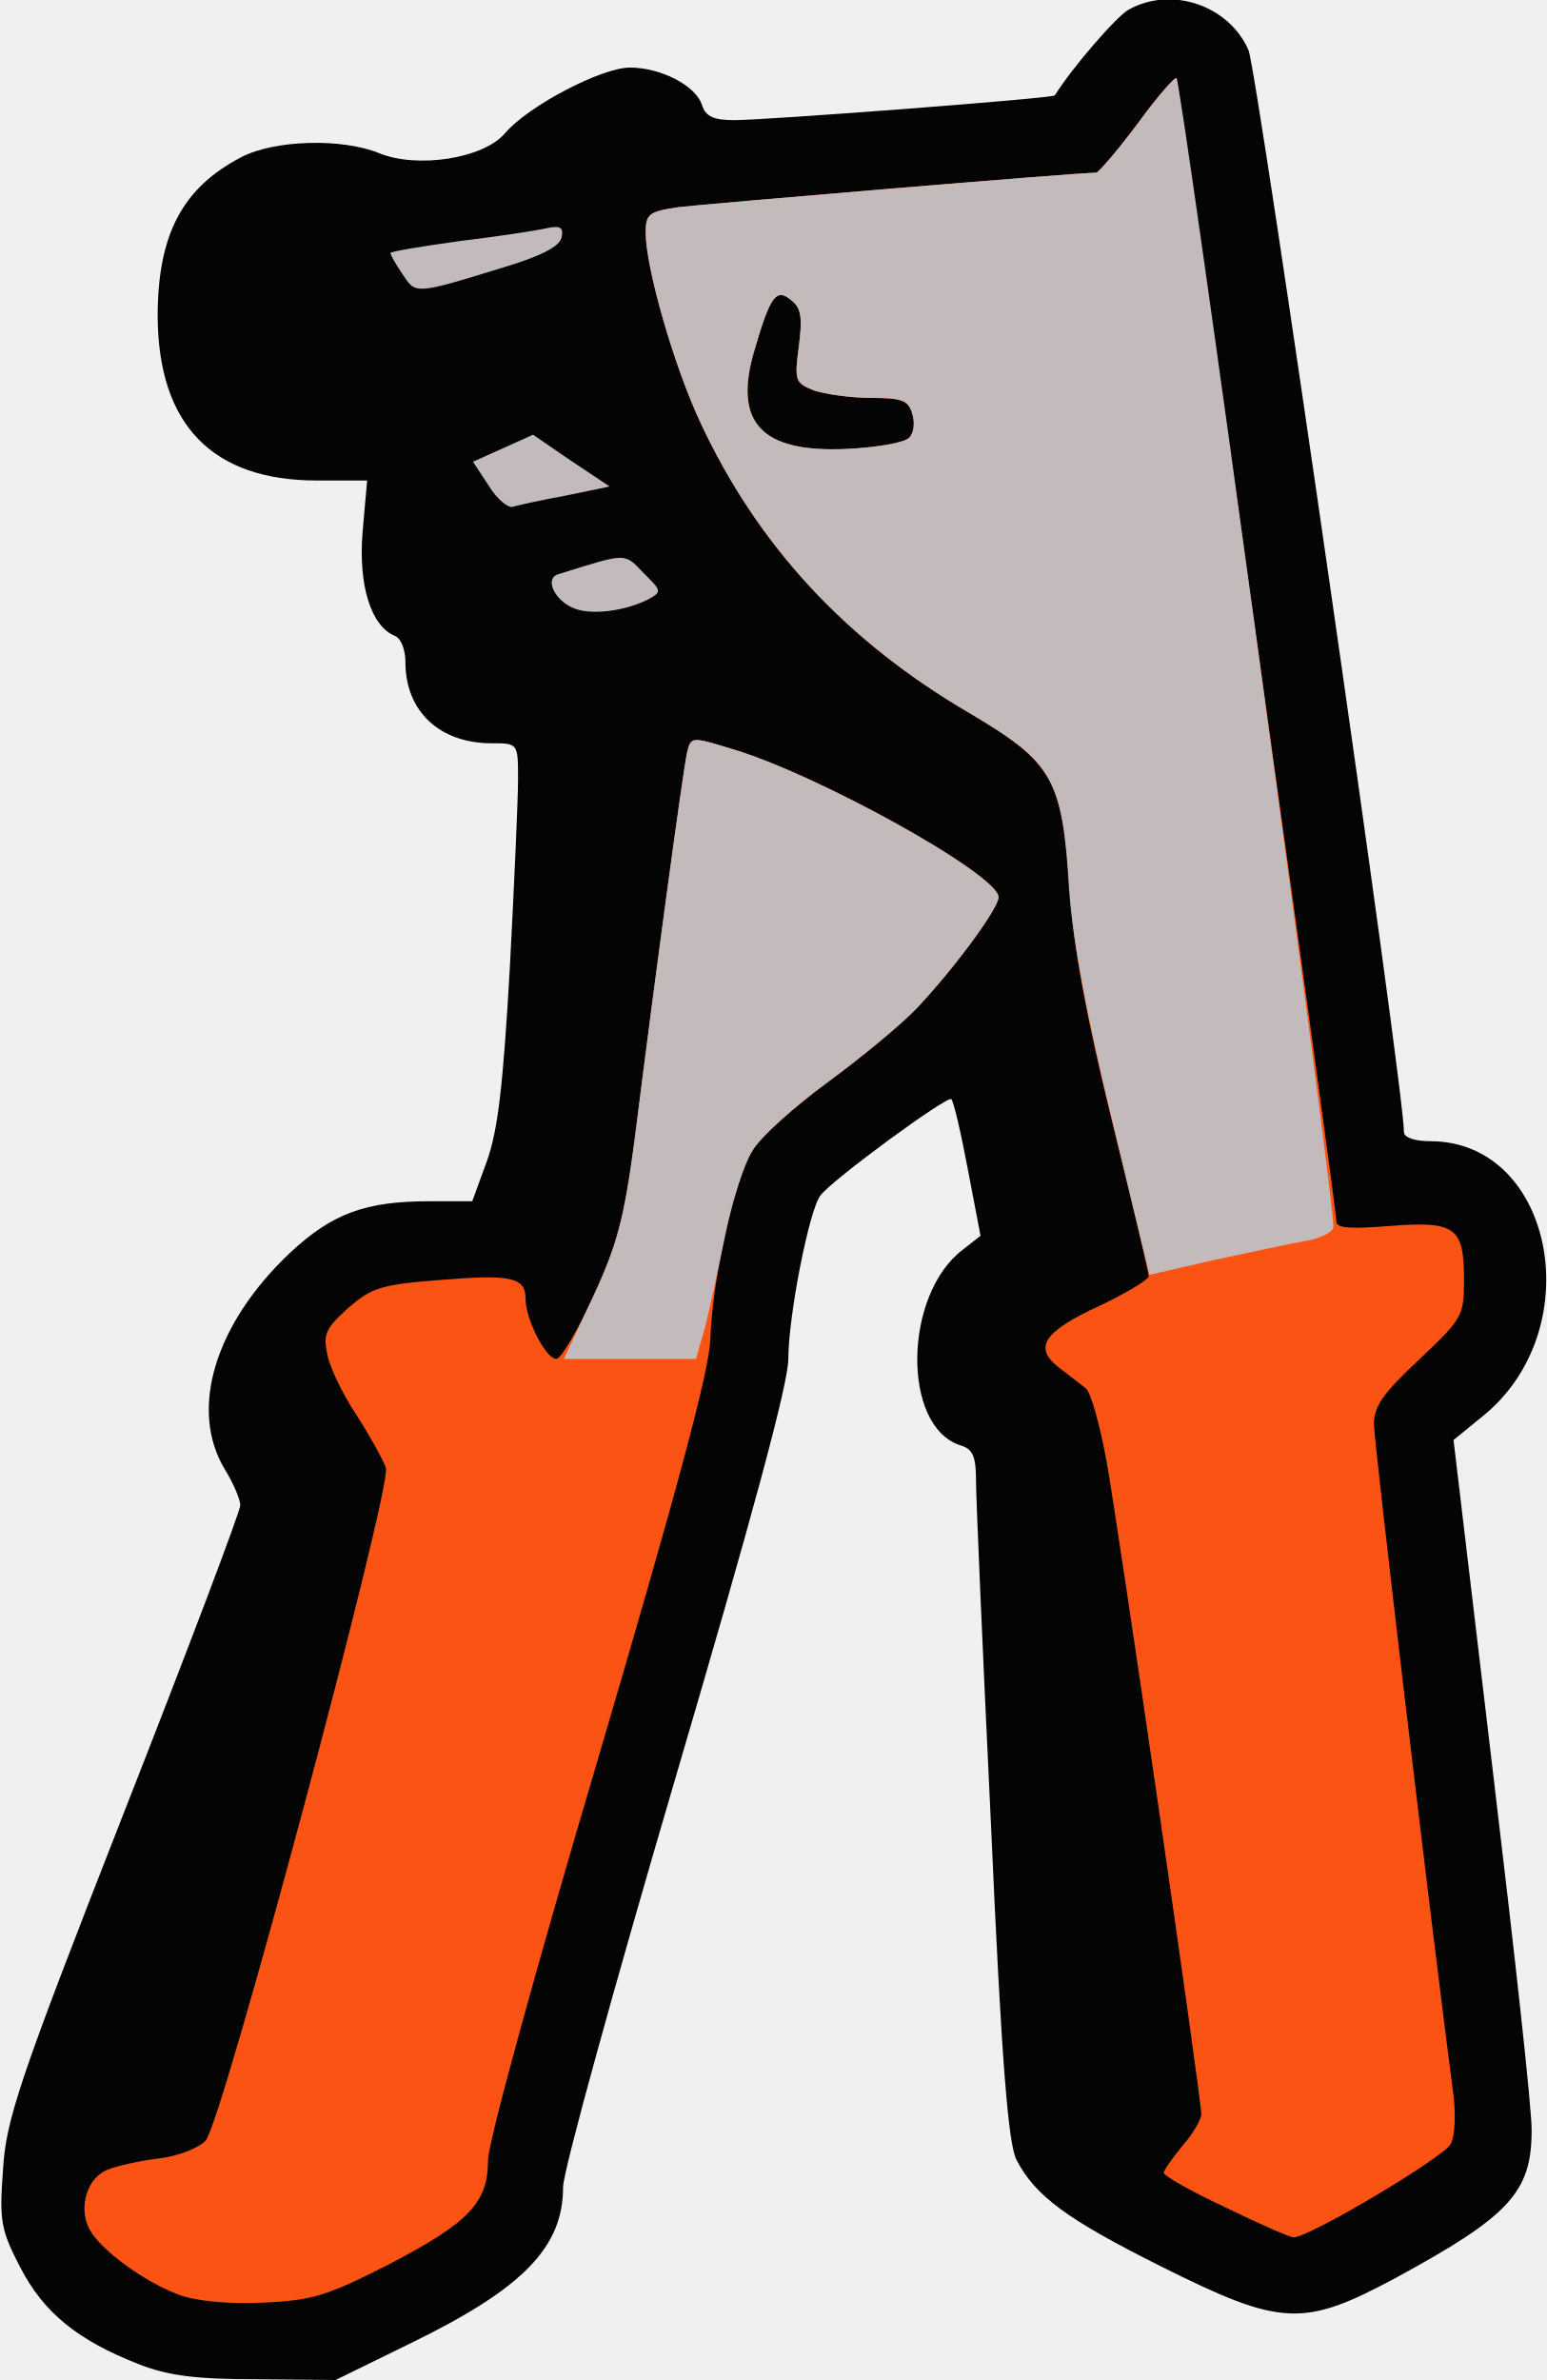
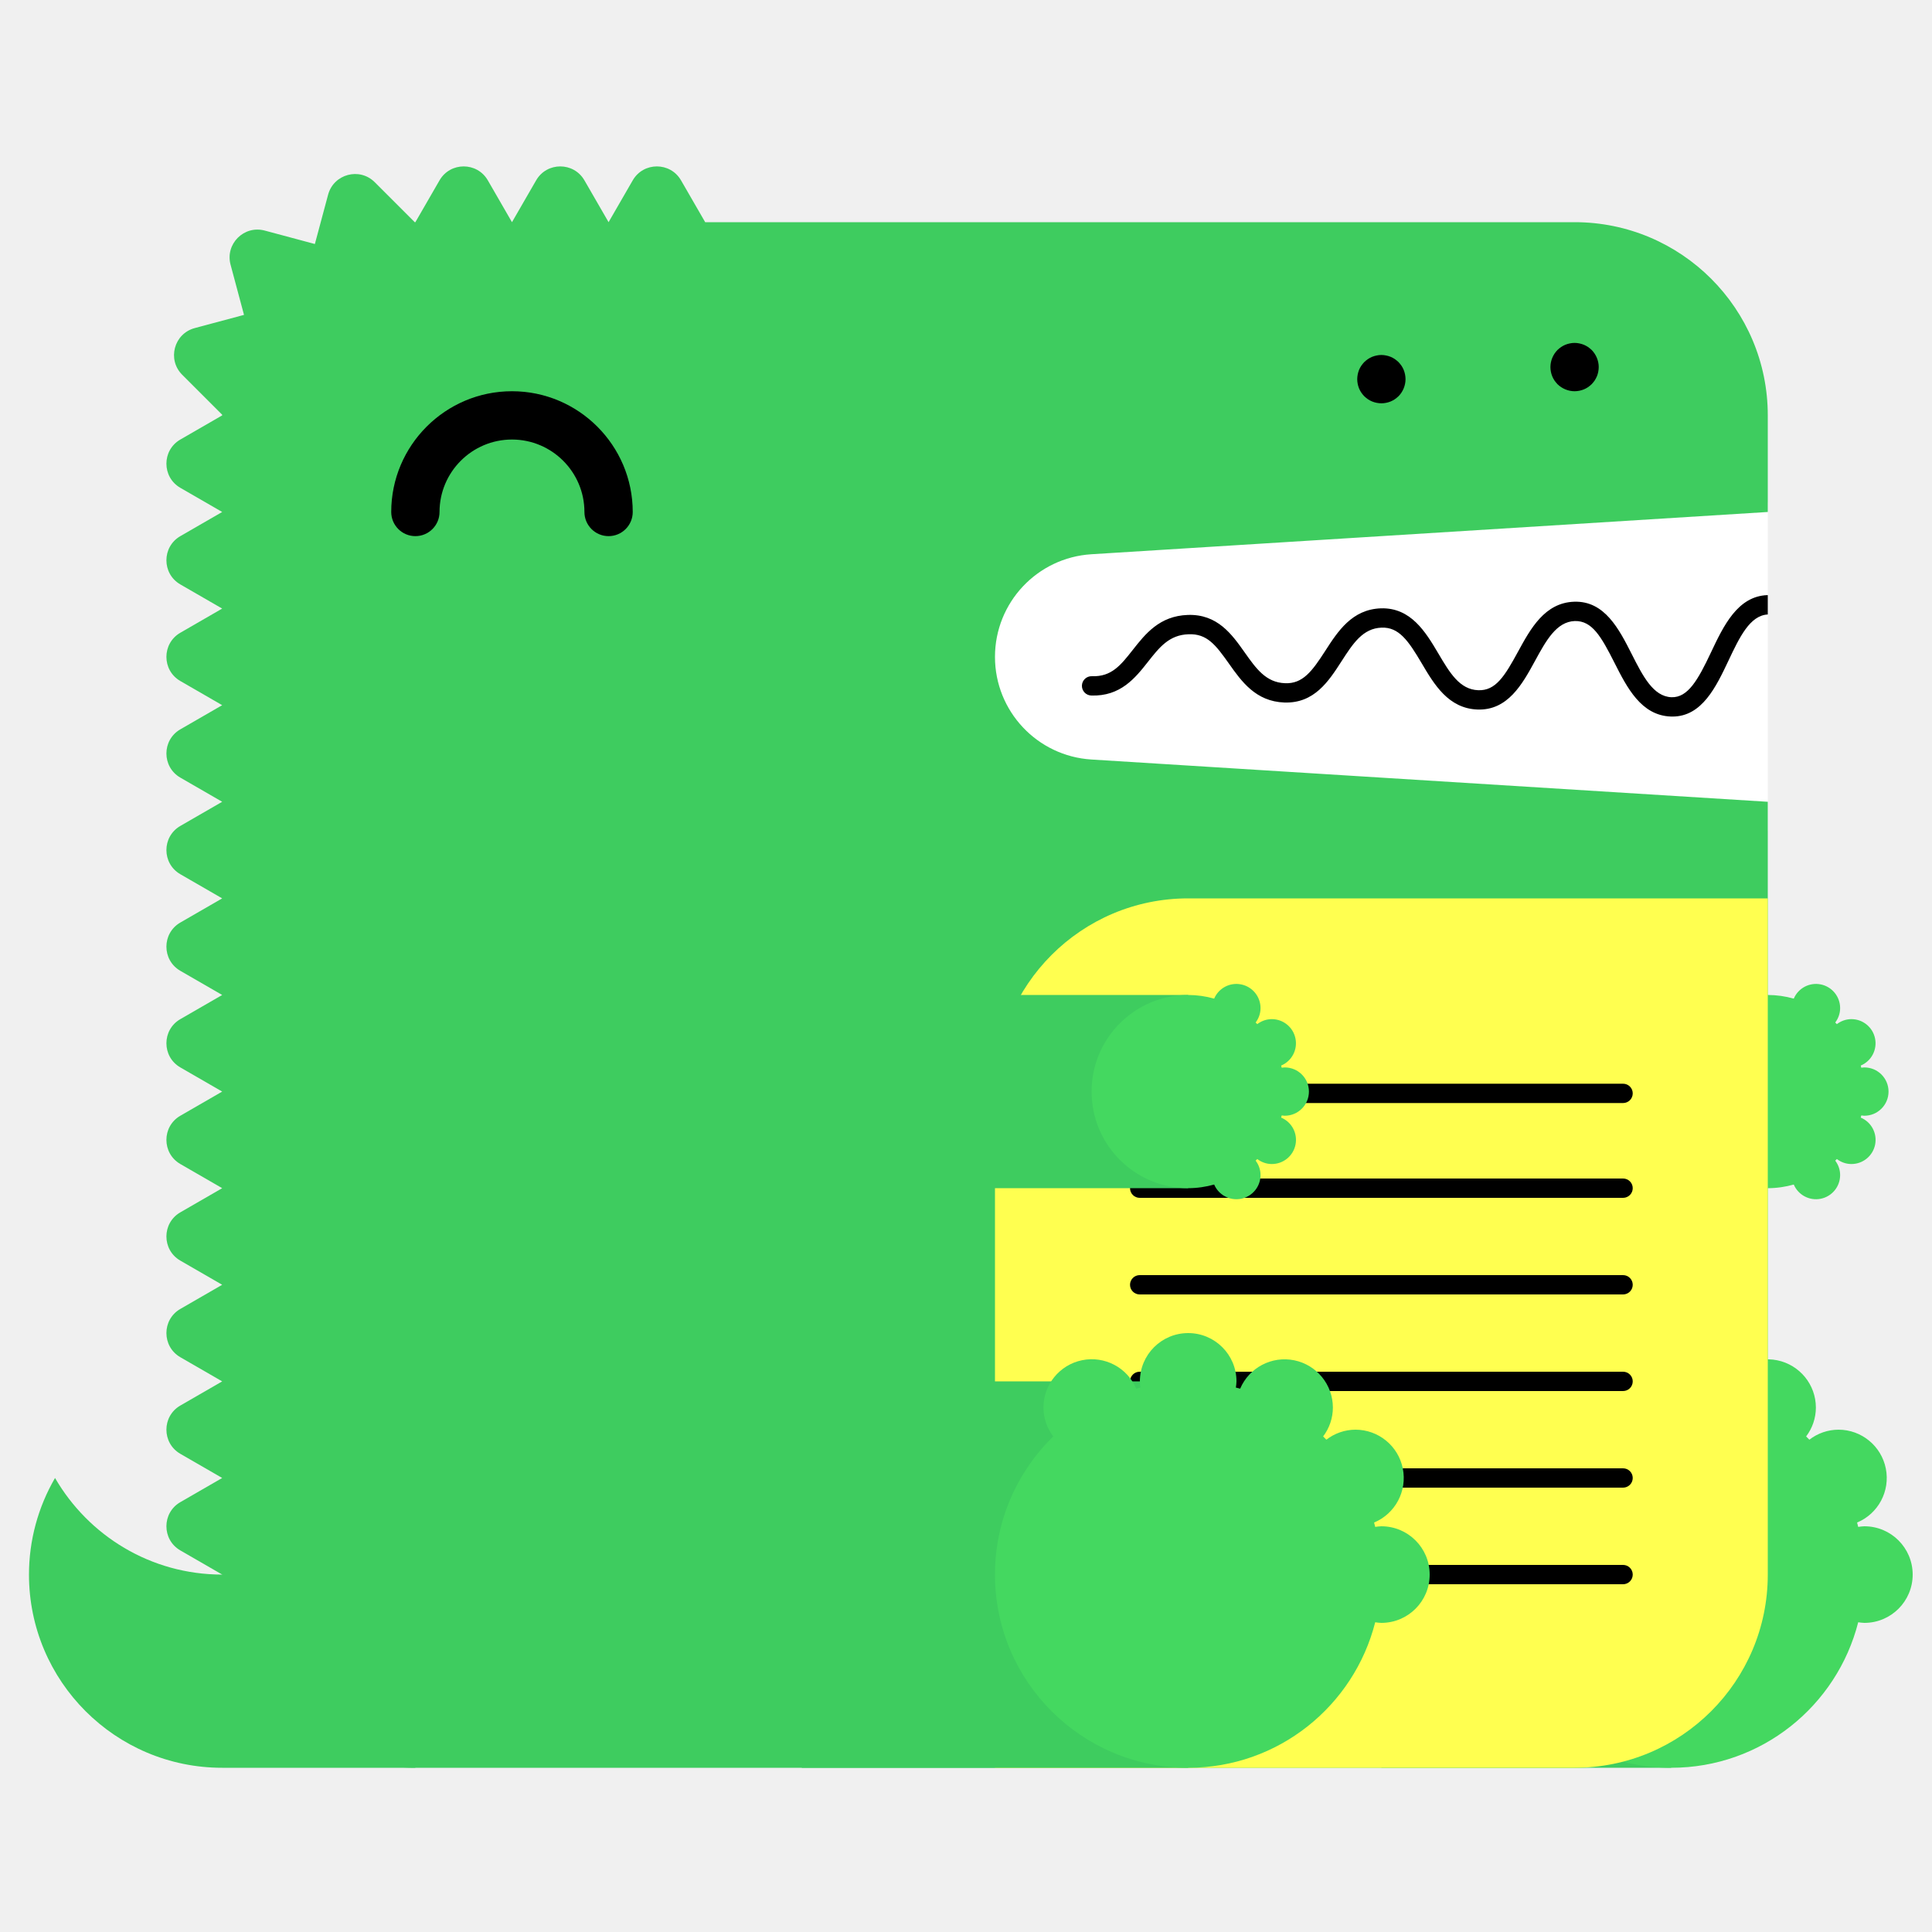
- <svg xmlns="http://www.w3.org/2000/svg" version="1.0" width="206px" height="317px" viewBox="0 0 2060 3170" preserveAspectRatio="xMidYMid meet">
-   <g id="layer101" fill="#040404" stroke="none">
-     <path d="M185 3149 c-82 -32 -127 -69 -158 -129 -26 -50 -28 -62 -23 -130 4 -67 21 -118 160 -473 86 -219 156 -404 156 -412 0 -8 -9 -29 -20 -47 -49 -80 -14 -195 87 -290 56 -52 100 -68 185 -68 l57 0 19 -52 c15 -41 22 -100 31 -258 6 -113 11 -226 11 -252 0 -48 0 -48 -35 -48 -70 0 -115 -43 -115 -108 0 -17 -6 -32 -14 -35 -32 -13 -49 -68 -43 -139 l6 -68 -67 0 c-139 0 -211 -74 -212 -218 0 -110 33 -172 112 -213 45 -23 134 -25 183 -5 51 21 140 7 168 -27 31 -36 128 -87 166 -87 41 0 88 24 96 50 5 15 15 20 43 20 43 0 425 -29 427 -33 23 -37 82 -105 98 -114 57 -32 134 -6 160 54 12 30 207 1382 207 1441 0 7 14 12 35 12 165 0 213 252 69 367 l-38 31 52 438 c29 242 53 458 52 482 0 82 -30 114 -181 196 -123 66 -152 65 -312 -15 -126 -63 -168 -94 -193 -142 -11 -21 -20 -129 -34 -445 -11 -229 -20 -436 -20 -459 0 -33 -4 -43 -21 -48 -78 -25 -76 -201 4 -261 l23 -18 -17 -89 c-9 -48 -19 -91 -22 -93 -5 -5 -157 106 -174 128 -15 18 -43 161 -43 218 0 33 -48 210 -150 557 -82 279 -150 525 -150 546 0 80 -53 135 -203 208 l-100 49 -106 -1 c-81 0 -118 -5 -156 -20z" />
-   </g>
-   <g id="layer102" fill="#fb5314" stroke="none">
-     <path d="M237 3056 c-45 -17 -103 -59 -118 -87 -15 -29 -3 -68 24 -79 12 -5 43 -12 68 -15 26 -3 54 -14 63 -24 22 -24 248 -869 240 -896 -4 -11 -21 -42 -39 -70 -18 -27 -36 -64 -39 -81 -6 -27 -2 -35 28 -62 31 -27 44 -31 120 -37 97 -8 116 -4 116 25 0 27 27 80 41 80 6 0 28 -37 49 -83 32 -69 41 -103 55 -207 29 -231 65 -495 70 -517 5 -22 6 -22 58 -6 114 33 357 168 357 198 0 15 -59 95 -109 148 -20 21 -73 65 -118 98 -45 33 -91 74 -101 92 -24 39 -53 169 -56 252 -2 43 -43 196 -149 556 -83 280 -147 513 -147 536 0 57 -25 83 -132 139 -83 42 -101 48 -168 51 -48 2 -89 -2 -113 -11z" />
-     <path d="M1632 2940 c-45 -21 -82 -42 -82 -46 0 -3 11 -19 25 -36 14 -16 25 -35 25 -42 0 -23 -110 -780 -126 -869 -9 -49 -21 -93 -28 -98 -6 -5 -22 -17 -35 -27 -35 -27 -22 -48 54 -83 36 -17 65 -35 65 -39 0 -5 -22 -98 -49 -207 -34 -138 -51 -230 -56 -303 -10 -154 -22 -174 -135 -241 -164 -96 -281 -223 -357 -386 -36 -77 -73 -207 -73 -253 0 -25 4 -28 43 -34 32 -4 530 -46 557 -46 3 0 28 -29 55 -65 26 -36 50 -63 52 -61 3 3 213 1501 213 1523 0 9 19 10 70 6 88 -7 100 1 100 71 0 49 -2 52 -60 107 -48 45 -60 62 -60 86 0 24 78 683 106 894 3 25 2 55 -4 65 -10 18 -188 124 -209 124 -5 0 -46 -18 -91 -40z m-421 -2357 c6 -6 8 -20 4 -32 -5 -18 -14 -21 -55 -21 -27 0 -61 -5 -76 -10 -25 -10 -26 -13 -20 -59 5 -38 3 -51 -10 -61 -20 -17 -28 -6 -49 66 -29 97 9 137 122 132 40 -2 77 -8 84 -15z" />
-   </g>
-   <g id="layer103" fill="#c3bbbb" stroke="none">
-     <path d="M790 1727 c32 -69 41 -103 55 -207 29 -231 65 -495 70 -517 5 -22 6 -22 58 -6 114 33 357 168 357 198 0 15 -59 95 -109 148 -20 21 -73 65 -118 98 -45 33 -91 74 -101 92 -11 17 -27 68 -36 112 -9 44 -21 99 -27 123 l-12 42 -88 0 -88 0 39 -83z" />
-     <path d="M1481 1491 c-34 -140 -52 -238 -57 -306 -9 -149 -21 -169 -134 -236 -164 -96 -281 -223 -357 -386 -36 -77 -73 -207 -73 -253 0 -25 4 -28 43 -34 32 -4 530 -46 557 -46 3 0 28 -29 55 -65 26 -36 50 -63 52 -61 7 7 214 1520 209 1531 -2 7 -19 15 -38 18 -18 3 -72 15 -120 25 l-87 20 -50 -207z m-270 -908 c6 -6 8 -20 4 -32 -5 -18 -14 -21 -55 -21 -27 0 -61 -5 -76 -10 -25 -10 -26 -13 -20 -59 5 -38 3 -51 -10 -61 -20 -17 -28 -6 -49 66 -29 97 9 137 122 132 40 -2 77 -8 84 -15z" />
-     <path d="M764 810 c-25 -10 -39 -39 -21 -45 93 -29 88 -29 114 -2 24 24 25 25 7 35 -31 16 -77 22 -100 12z" />
-     <path d="M651 647 l-21 -32 40 -18 40 -18 51 35 51 34 -58 12 c-33 6 -64 13 -71 15 -6 2 -21 -10 -32 -28z" />
-     <path d="M536 365 c-9 -13 -16 -26 -16 -28 0 -2 42 -9 93 -16 50 -6 102 -14 115 -17 18 -4 23 -1 20 12 -2 12 -27 25 -77 40 -120 37 -117 36 -135 9z" />
+ <svg xmlns="http://www.w3.org/2000/svg" width="200" height="200" viewBox="0 0 200 200">
+   <g fill="none" fill-rule="evenodd">
+     <path fill="#FFF" d="M99 52h84v34H99z" />
+     <path d="M23 163c-7.398 0-13.843-4.027-17.303-10A19.886 19.886 0 0 0 3 163c0 11.046 8.954 20 20 20h20v-20H23z" fill="#3ECC5F" />
+     <path d="M112.98 57.376L183 53V43c0-11.046-8.954-20-20-20H73l-2.5-4.33c-1.112-1.925-3.889-1.925-5 0L63 23l-2.5-4.33c-1.111-1.925-3.889-1.925-5 0L53 23l-2.5-4.33c-1.111-1.925-3.889-1.925-5 0L43 23c-.022 0-.042.003-.065.003l-4.142-4.141c-1.57-1.571-4.252-.853-4.828 1.294l-1.369 5.104-5.192-1.392c-2.148-.575-4.111 1.389-3.535 3.536l1.39 5.193-5.102 1.367c-2.148.576-2.867 3.259-1.296 4.83l4.142 4.142c0 .021-.003.042-.003.064l-4.33 2.5c-1.925 1.111-1.925 3.889 0 5L23 53l-4.33 2.5c-1.925 1.111-1.925 3.889 0 5L23 63l-4.33 2.5c-1.925 1.111-1.925 3.889 0 5L23 73l-4.33 2.5c-1.925 1.111-1.925 3.889 0 5L23 83l-4.33 2.5c-1.925 1.111-1.925 3.889 0 5L23 93l-4.33 2.5c-1.925 1.111-1.925 3.889 0 5L23 103l-4.33 2.5c-1.925 1.111-1.925 3.889 0 5L23 113l-4.33 2.5c-1.925 1.111-1.925 3.889 0 5L23 123l-4.33 2.5c-1.925 1.111-1.925 3.889 0 5L23 133l-4.33 2.5c-1.925 1.111-1.925 3.889 0 5L23 143l-4.33 2.5c-1.925 1.111-1.925 3.889 0 5L23 153l-4.33 2.5c-1.925 1.111-1.925 3.889 0 5L23 163c0 11.046 8.954 20 20 20h120c11.046 0 20-8.954 20-20V83l-70.02-4.376A10.645 10.645 0 0 1 103 68c0-5.621 4.37-10.273 9.98-10.624" fill="#3ECC5F" />
+     <path fill="#3ECC5F" d="M143 183h30v-40h-30z" />
+     <path d="M193 158c-.219 0-.428.037-.639.064-.038-.15-.074-.301-.116-.451A5 5 0 0 0 190.32 148a4.96 4.96 0 0 0-3.016 1.036 26.531 26.531 0 0 0-.335-.336 4.955 4.955 0 0 0 1.011-2.987 5 5 0 0 0-9.599-1.959c-.148-.042-.297-.077-.445-.115.027-.211.064-.42.064-.639a5 5 0 0 0-5-5 5 5 0 0 0-5 5c0 .219.037.428.064.639-.148.038-.297.073-.445.115a4.998 4.998 0 0 0-9.599 1.959c0 1.125.384 2.151 1.011 2.987-3.717 3.632-6.031 8.693-6.031 14.3 0 11.046 8.954 20 20 20 9.339 0 17.16-6.41 19.361-15.064.211.027.42.064.639.064a5 5 0 0 0 5-5 5 5 0 0 0-5-5" fill="#44D860" />
+     <path fill="#3ECC5F" d="M153 123h30v-20h-30z" />
+     <path d="M193 115.5a2.5 2.5 0 1 0 0-5c-.109 0-.214.019-.319.032-.02-.075-.037-.15-.058-.225a2.501 2.501 0 0 0-.963-4.807c-.569 0-1.088.197-1.508.518a6.653 6.653 0 0 0-.168-.168c.314-.417.506-.931.506-1.494a2.5 2.5 0 0 0-4.8-.979A9.987 9.987 0 0 0 183 103c-5.522 0-10 4.478-10 10s4.478 10 10 10c.934 0 1.833-.138 2.69-.377a2.5 2.5 0 0 0 4.8-.979c0-.563-.192-1.077-.506-1.494.057-.055.113-.111.168-.168.42.321.939.518 1.508.518a2.5 2.5 0 0 0 .963-4.807c.021-.074.038-.15.058-.225.105.013.21.032.319.032" fill="#44D860" />
+     <path d="M63 55.5a2.5 2.5 0 0 1-2.5-2.5c0-4.136-3.364-7.5-7.5-7.5s-7.5 3.364-7.5 7.5a2.5 2.5 0 1 1-5 0c0-6.893 5.607-12.5 12.5-12.5S65.5 46.107 65.5 53a2.5 2.5 0 0 1-2.5 2.5" fill="#000" />
+     <path d="M103 183h60c11.046 0 20-8.954 20-20V93h-60c-11.046 0-20 8.954-20 20v70z" fill="#FFFF50" />
+     <path d="M168.02 124h-50.04a1 1 0 1 1 0-2h50.04a1 1 0 1 1 0 2m0 20h-50.04a1 1 0 1 1 0-2h50.04a1 1 0 1 1 0 2m0 20h-50.04a1 1 0 1 1 0-2h50.04a1 1 0 1 1 0 2m0-49.814h-50.04a1 1 0 1 1 0-2h50.04a1 1 0 1 1 0 2m0 19.814h-50.04a1 1 0 1 1 0-2h50.04a1 1 0 1 1 0 2m0 20h-50.04a1 1 0 1 1 0-2h50.04a1 1 0 1 1 0 2M183 61.611c-.012 0-.022-.006-.034-.005-3.09.105-4.552 3.196-5.842 5.923-1.346 2.85-2.387 4.703-4.093 4.647-1.889-.068-2.969-2.202-4.113-4.46-1.314-2.594-2.814-5.536-5.963-5.426-3.046.104-4.513 2.794-5.807 5.167-1.377 2.528-2.314 4.065-4.121 3.994-1.927-.07-2.951-1.805-4.136-3.813-1.321-2.236-2.848-4.75-5.936-4.664-2.994.103-4.465 2.385-5.763 4.4-1.373 2.13-2.335 3.428-4.165 3.351-1.973-.07-2.992-1.51-4.171-3.177-1.324-1.873-2.816-3.993-5.895-3.89-2.928.1-4.399 1.97-5.696 3.618-1.232 1.564-2.194 2.802-4.229 2.724a1 1 0 0 0-.072 2c3.017.101 4.545-1.8 5.872-3.487 1.177-1.496 2.193-2.787 4.193-2.855 1.926-.082 2.829 1.115 4.195 3.045 1.297 1.834 2.769 3.914 5.731 4.021 3.103.104 4.596-2.215 5.918-4.267 1.182-1.834 2.202-3.417 4.15-3.484 1.793-.067 2.769 1.35 4.145 3.681 1.297 2.197 2.766 4.686 5.787 4.796 3.125.108 4.634-2.62 5.949-5.035 1.139-2.088 2.214-4.06 4.119-4.126 1.793-.042 2.728 1.595 4.111 4.33 1.292 2.553 2.757 5.445 5.825 5.556l.169.003c3.064 0 4.518-3.075 5.805-5.794 1.139-2.41 2.217-4.68 4.067-4.773v-2z" fill="#000" />
+     <path fill="#3ECC5F" d="M83 183h40v-40H83z" />
+     <path d="M143 158c-.219 0-.428.037-.639.064-.038-.15-.074-.301-.116-.451A5 5 0 0 0 140.32 148a4.96 4.96 0 0 0-3.016 1.036 26.531 26.531 0 0 0-.335-.336 4.955 4.955 0 0 0 1.011-2.987 5 5 0 0 0-9.599-1.959c-.148-.042-.297-.077-.445-.115.027-.211.064-.42.064-.639a5 5 0 0 0-5-5 5 5 0 0 0-5 5c0 .219.037.428.064.639-.148.038-.297.073-.445.115a4.998 4.998 0 0 0-9.599 1.959c0 1.125.384 2.151 1.011 2.987-3.717 3.632-6.031 8.693-6.031 14.3 0 11.046 8.954 20 20 20 9.339 0 17.16-6.41 19.361-15.064.211.027.42.064.639.064a5 5 0 0 0 5-5 5 5 0 0 0-5-5" fill="#44D860" />
+     <path fill="#3ECC5F" d="M83 123h40v-20H83z" />
+     <path d="M133 115.5a2.5 2.5 0 1 0 0-5c-.109 0-.214.019-.319.032-.02-.075-.037-.15-.058-.225a2.501 2.501 0 0 0-.963-4.807c-.569 0-1.088.197-1.508.518a6.653 6.653 0 0 0-.168-.168c.314-.417.506-.931.506-1.494a2.5 2.5 0 0 0-4.8-.979A9.987 9.987 0 0 0 123 103c-5.522 0-10 4.478-10 10s4.478 10 10 10c.934 0 1.833-.138 2.69-.377a2.5 2.5 0 0 0 4.8-.979c0-.563-.192-1.077-.506-1.494.057-.055.113-.111.168-.168.42.321.939.518 1.508.518a2.5 2.5 0 0 0 .963-4.807c.021-.074.038-.15.058-.225.105.013.21.032.319.032" fill="#44D860" />
+     <path d="M143 41.75c-.16 0-.33-.02-.49-.05a2.52 2.52 0 0 1-.47-.14c-.15-.06-.29-.14-.431-.23-.13-.09-.259-.2-.38-.31-.109-.12-.219-.24-.309-.38s-.17-.28-.231-.43a2.619 2.619 0 0 1-.189-.96c0-.16.02-.33.05-.49.03-.16.08-.31.139-.47.061-.15.141-.29.231-.43.09-.13.2-.26.309-.38.121-.11.25-.22.38-.31.141-.09.281-.17.431-.23.149-.06.31-.11.47-.14.32-.07.65-.07.98 0 .159.03.32.08.47.14.149.06.29.14.43.23.13.09.259.2.38.31.11.12.22.25.31.38.09.14.17.28.23.43.06.16.11.31.14.47.029.16.05.33.05.49 0 .66-.271 1.31-.73 1.77-.121.11-.25.22-.38.31-.14.09-.281.17-.43.23a2.565 2.565 0 0 1-.96.19m20-1.25c-.66 0-1.3-.27-1.771-.73a3.802 3.802 0 0 1-.309-.38c-.09-.14-.17-.28-.231-.43a2.619 2.619 0 0 1-.189-.96c0-.66.27-1.3.729-1.77.121-.11.25-.22.38-.31.141-.09.281-.17.431-.23.149-.06.31-.11.47-.14.32-.07.66-.07.98 0 .159.03.32.08.47.14.149.06.29.14.43.23.13.09.259.2.38.31.459.47.73 1.11.73 1.77 0 .16-.021.33-.05.49-.03.16-.08.32-.14.47-.07.15-.14.29-.23.43-.09.13-.2.26-.31.38-.121.11-.25.22-.38.31-.14.09-.281.17-.43.23a2.565 2.565 0 0 1-.96.19" fill="#000" />
  </g>
</svg>
